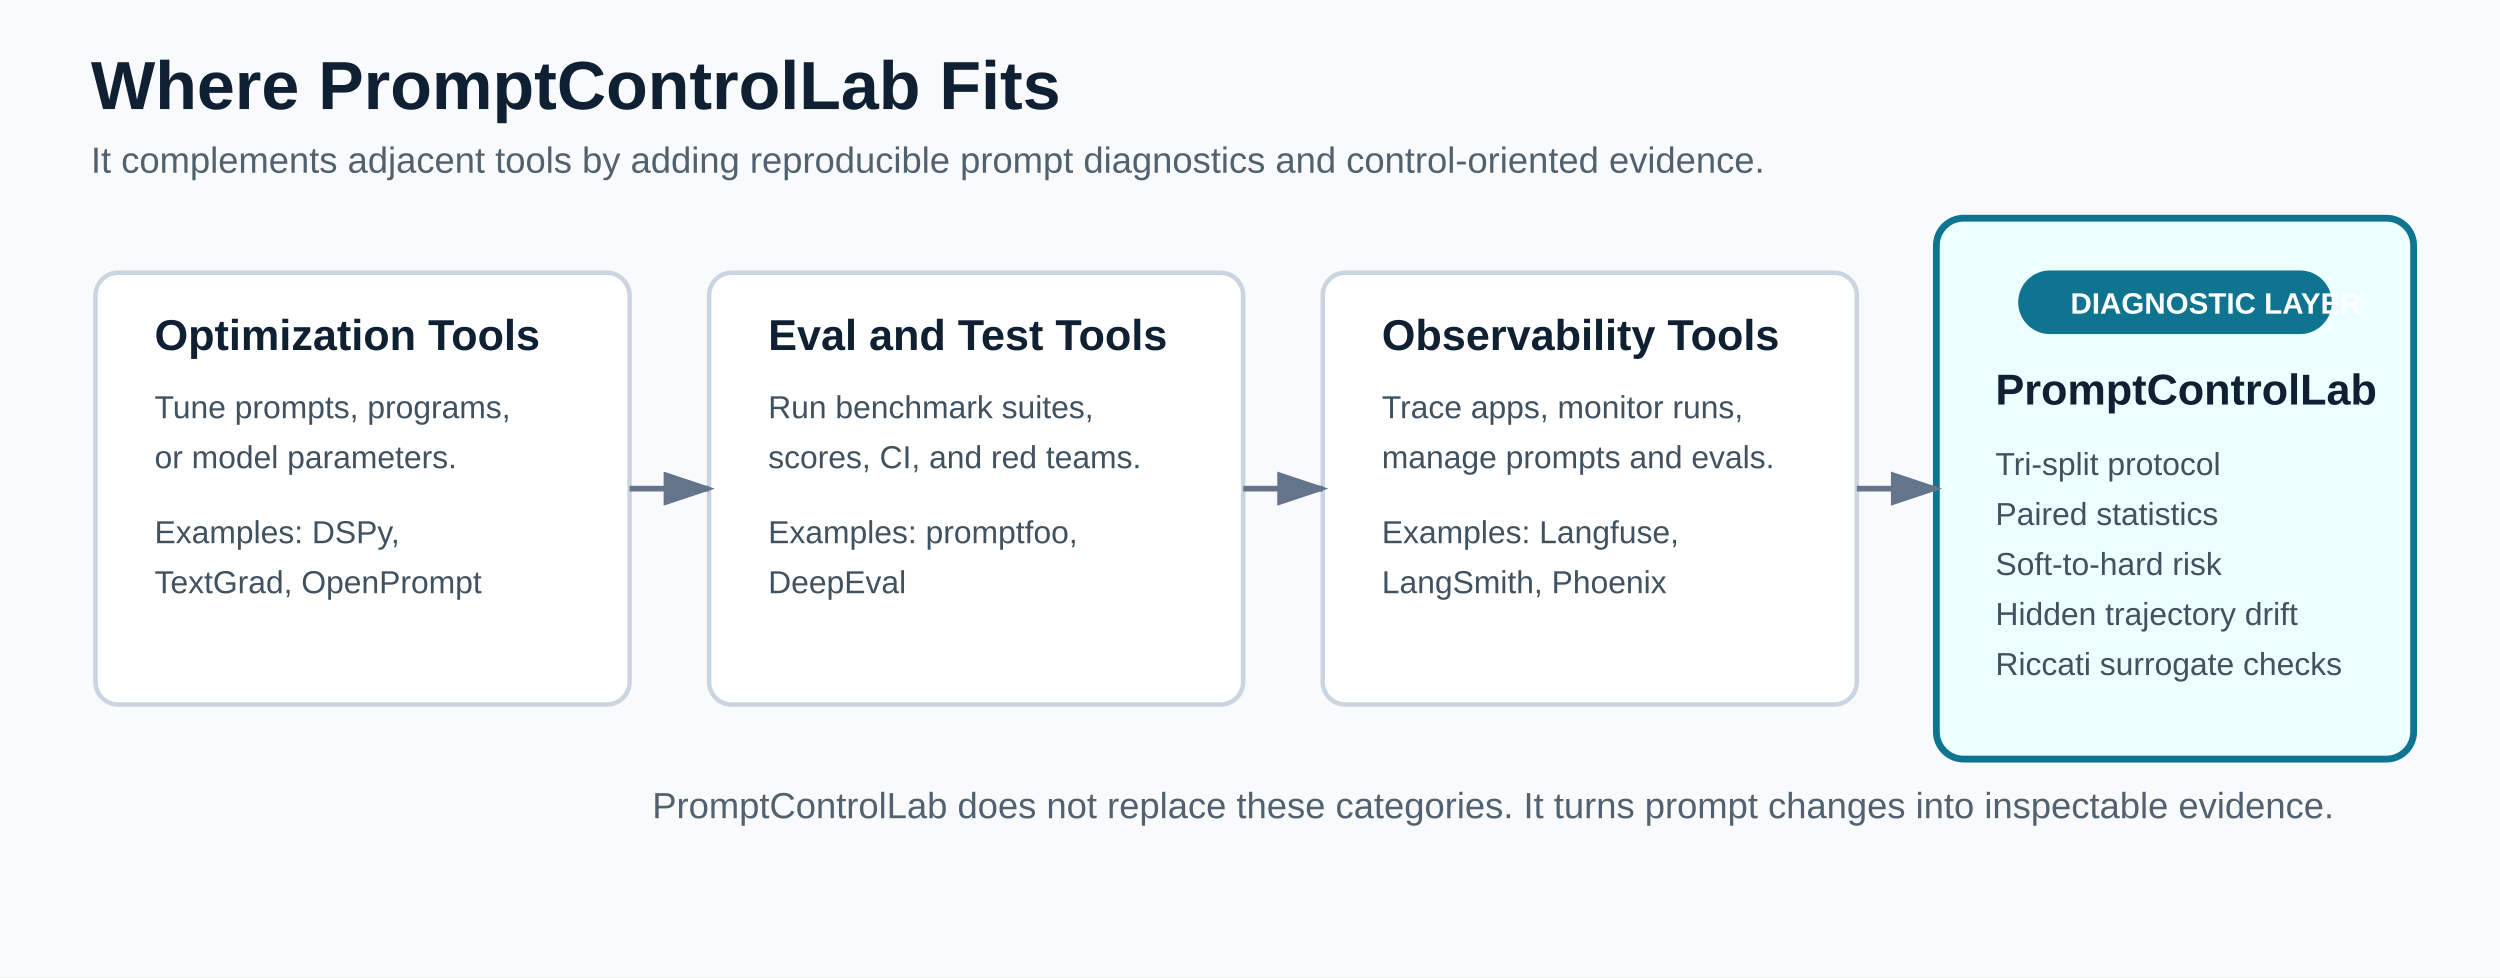
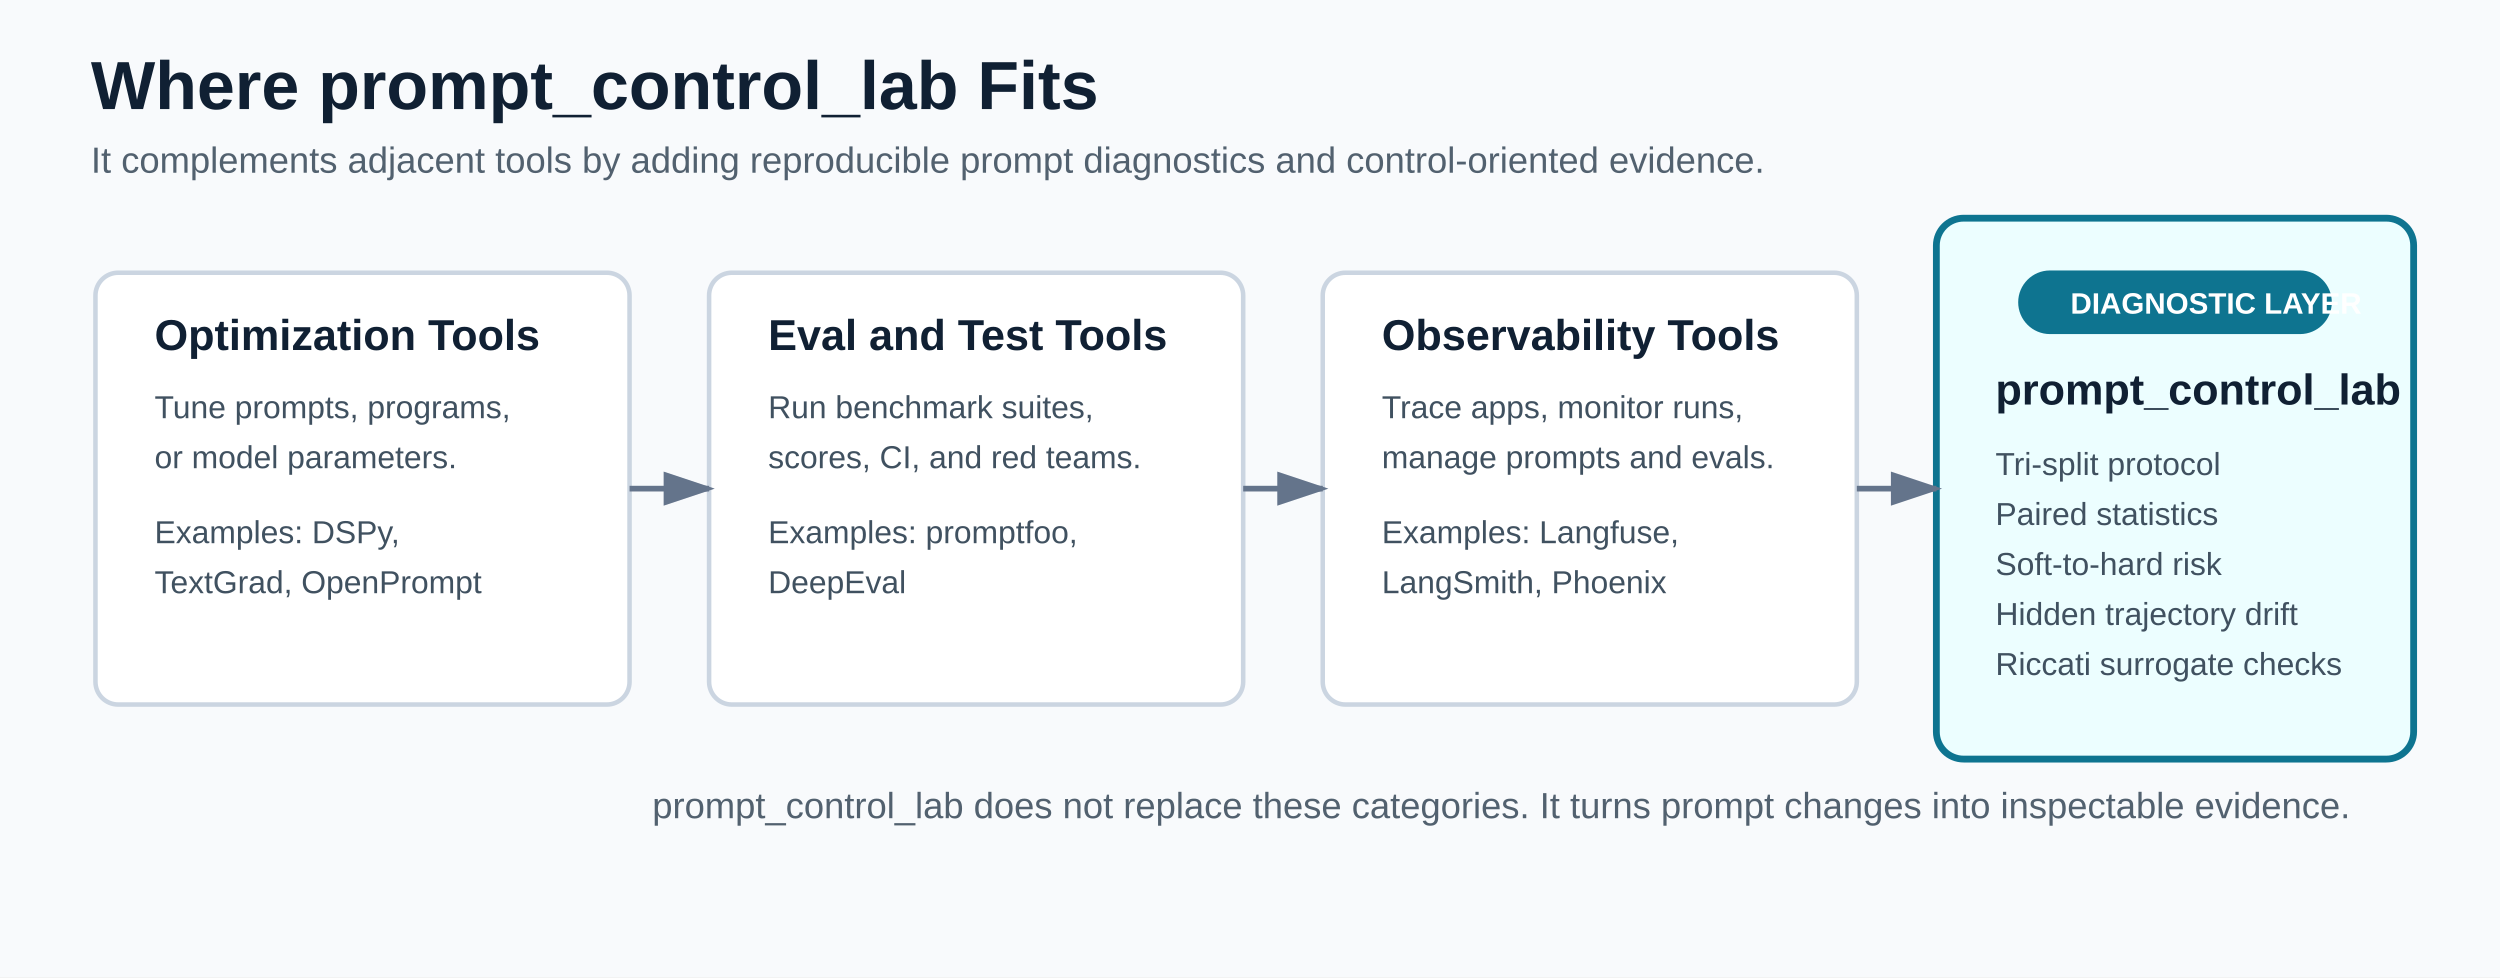
<svg xmlns="http://www.w3.org/2000/svg" width="1100" height="430" viewBox="0 0 1100 430" role="img" aria-labelledby="title desc">
  <defs>
    <style>
      .bg{fill:#f8fafc}.title{font:700 30px Arial,sans-serif;fill:#102033}.sub{font:400 16px Arial,sans-serif;fill:#52616f}
      .card{fill:#ffffff;stroke:#cbd5e1;stroke-width:2}.pcl{fill:#ecfeff;stroke:#0e7490;stroke-width:3}
      .h{font:700 19px Arial,sans-serif;fill:#102033}.t{font:400 14px Arial,sans-serif;fill:#405160}.pill{fill:#0e7490}
      .pillText{font:700 13px Arial,sans-serif;fill:#ffffff}.arrow{stroke:#64748b;stroke-width:2.5;fill:none;marker-end:url(#arrow)}
    </style>
    <marker id="arrow" markerWidth="10" markerHeight="10" refX="8" refY="3" orient="auto">
      <path d="M0,0 L0,6 L9,3 z" fill="#64748b" />
    </marker>
  </defs>
  <rect class="bg" width="1100" height="430" />
-   <text x="40" y="48" class="title">Where PromptControlLab Fits</text>
+   <text x="40" y="48" class="title">Where prompt_control_lab Fits</text>
  <text x="40" y="76" class="sub">It complements adjacent tools by adding reproducible prompt diagnostics and control-oriented evidence.</text>
  <rect x="42" y="120" width="235" height="190" rx="10" class="card" />
  <text x="68" y="154" class="h">Optimization Tools</text>
  <text x="68" y="184" class="t">Tune prompts, programs,</text>
  <text x="68" y="206" class="t">or model parameters.</text>
  <text x="68" y="239" class="t">Examples: DSPy,</text>
  <text x="68" y="261" class="t">TextGrad, OpenPrompt</text>
  <rect x="312" y="120" width="235" height="190" rx="10" class="card" />
  <text x="338" y="154" class="h">Eval and Test Tools</text>
  <text x="338" y="184" class="t">Run benchmark suites,</text>
  <text x="338" y="206" class="t">scores, CI, and red teams.</text>
  <text x="338" y="239" class="t">Examples: promptfoo,</text>
  <text x="338" y="261" class="t">DeepEval</text>
  <rect x="582" y="120" width="235" height="190" rx="10" class="card" />
  <text x="608" y="154" class="h">Observability Tools</text>
  <text x="608" y="184" class="t">Trace apps, monitor runs,</text>
  <text x="608" y="206" class="t">manage prompts and evals.</text>
  <text x="608" y="239" class="t">Examples: Langfuse,</text>
  <text x="608" y="261" class="t">LangSmith, Phoenix</text>
  <rect x="852" y="96" width="210" height="238" rx="12" class="pcl" />
  <rect x="888" y="119" width="138" height="28" rx="14" class="pill" />
  <text x="911" y="138" class="pillText">DIAGNOSTIC LAYER</text>
-   <text x="878" y="178" class="h">PromptControlLab</text>
+   <text x="878" y="178" class="h">prompt_control_lab</text>
  <text x="878" y="209" class="t">Tri-split protocol</text>
  <text x="878" y="231" class="t">Paired statistics</text>
  <text x="878" y="253" class="t">Soft-to-hard risk</text>
  <text x="878" y="275" class="t">Hidden trajectory drift</text>
  <text x="878" y="297" class="t">Riccati surrogate checks</text>
  <path d="M277 215 H312" class="arrow" />
  <path d="M547 215 H582" class="arrow" />
  <path d="M817 215 H852" class="arrow" />
-   <text x="287" y="360" class="sub">PromptControlLab does not replace these categories. It turns prompt changes into inspectable evidence.</text>
+   <text x="287" y="360" class="sub">prompt_control_lab does not replace these categories. It turns prompt changes into inspectable evidence.</text>
</svg>
